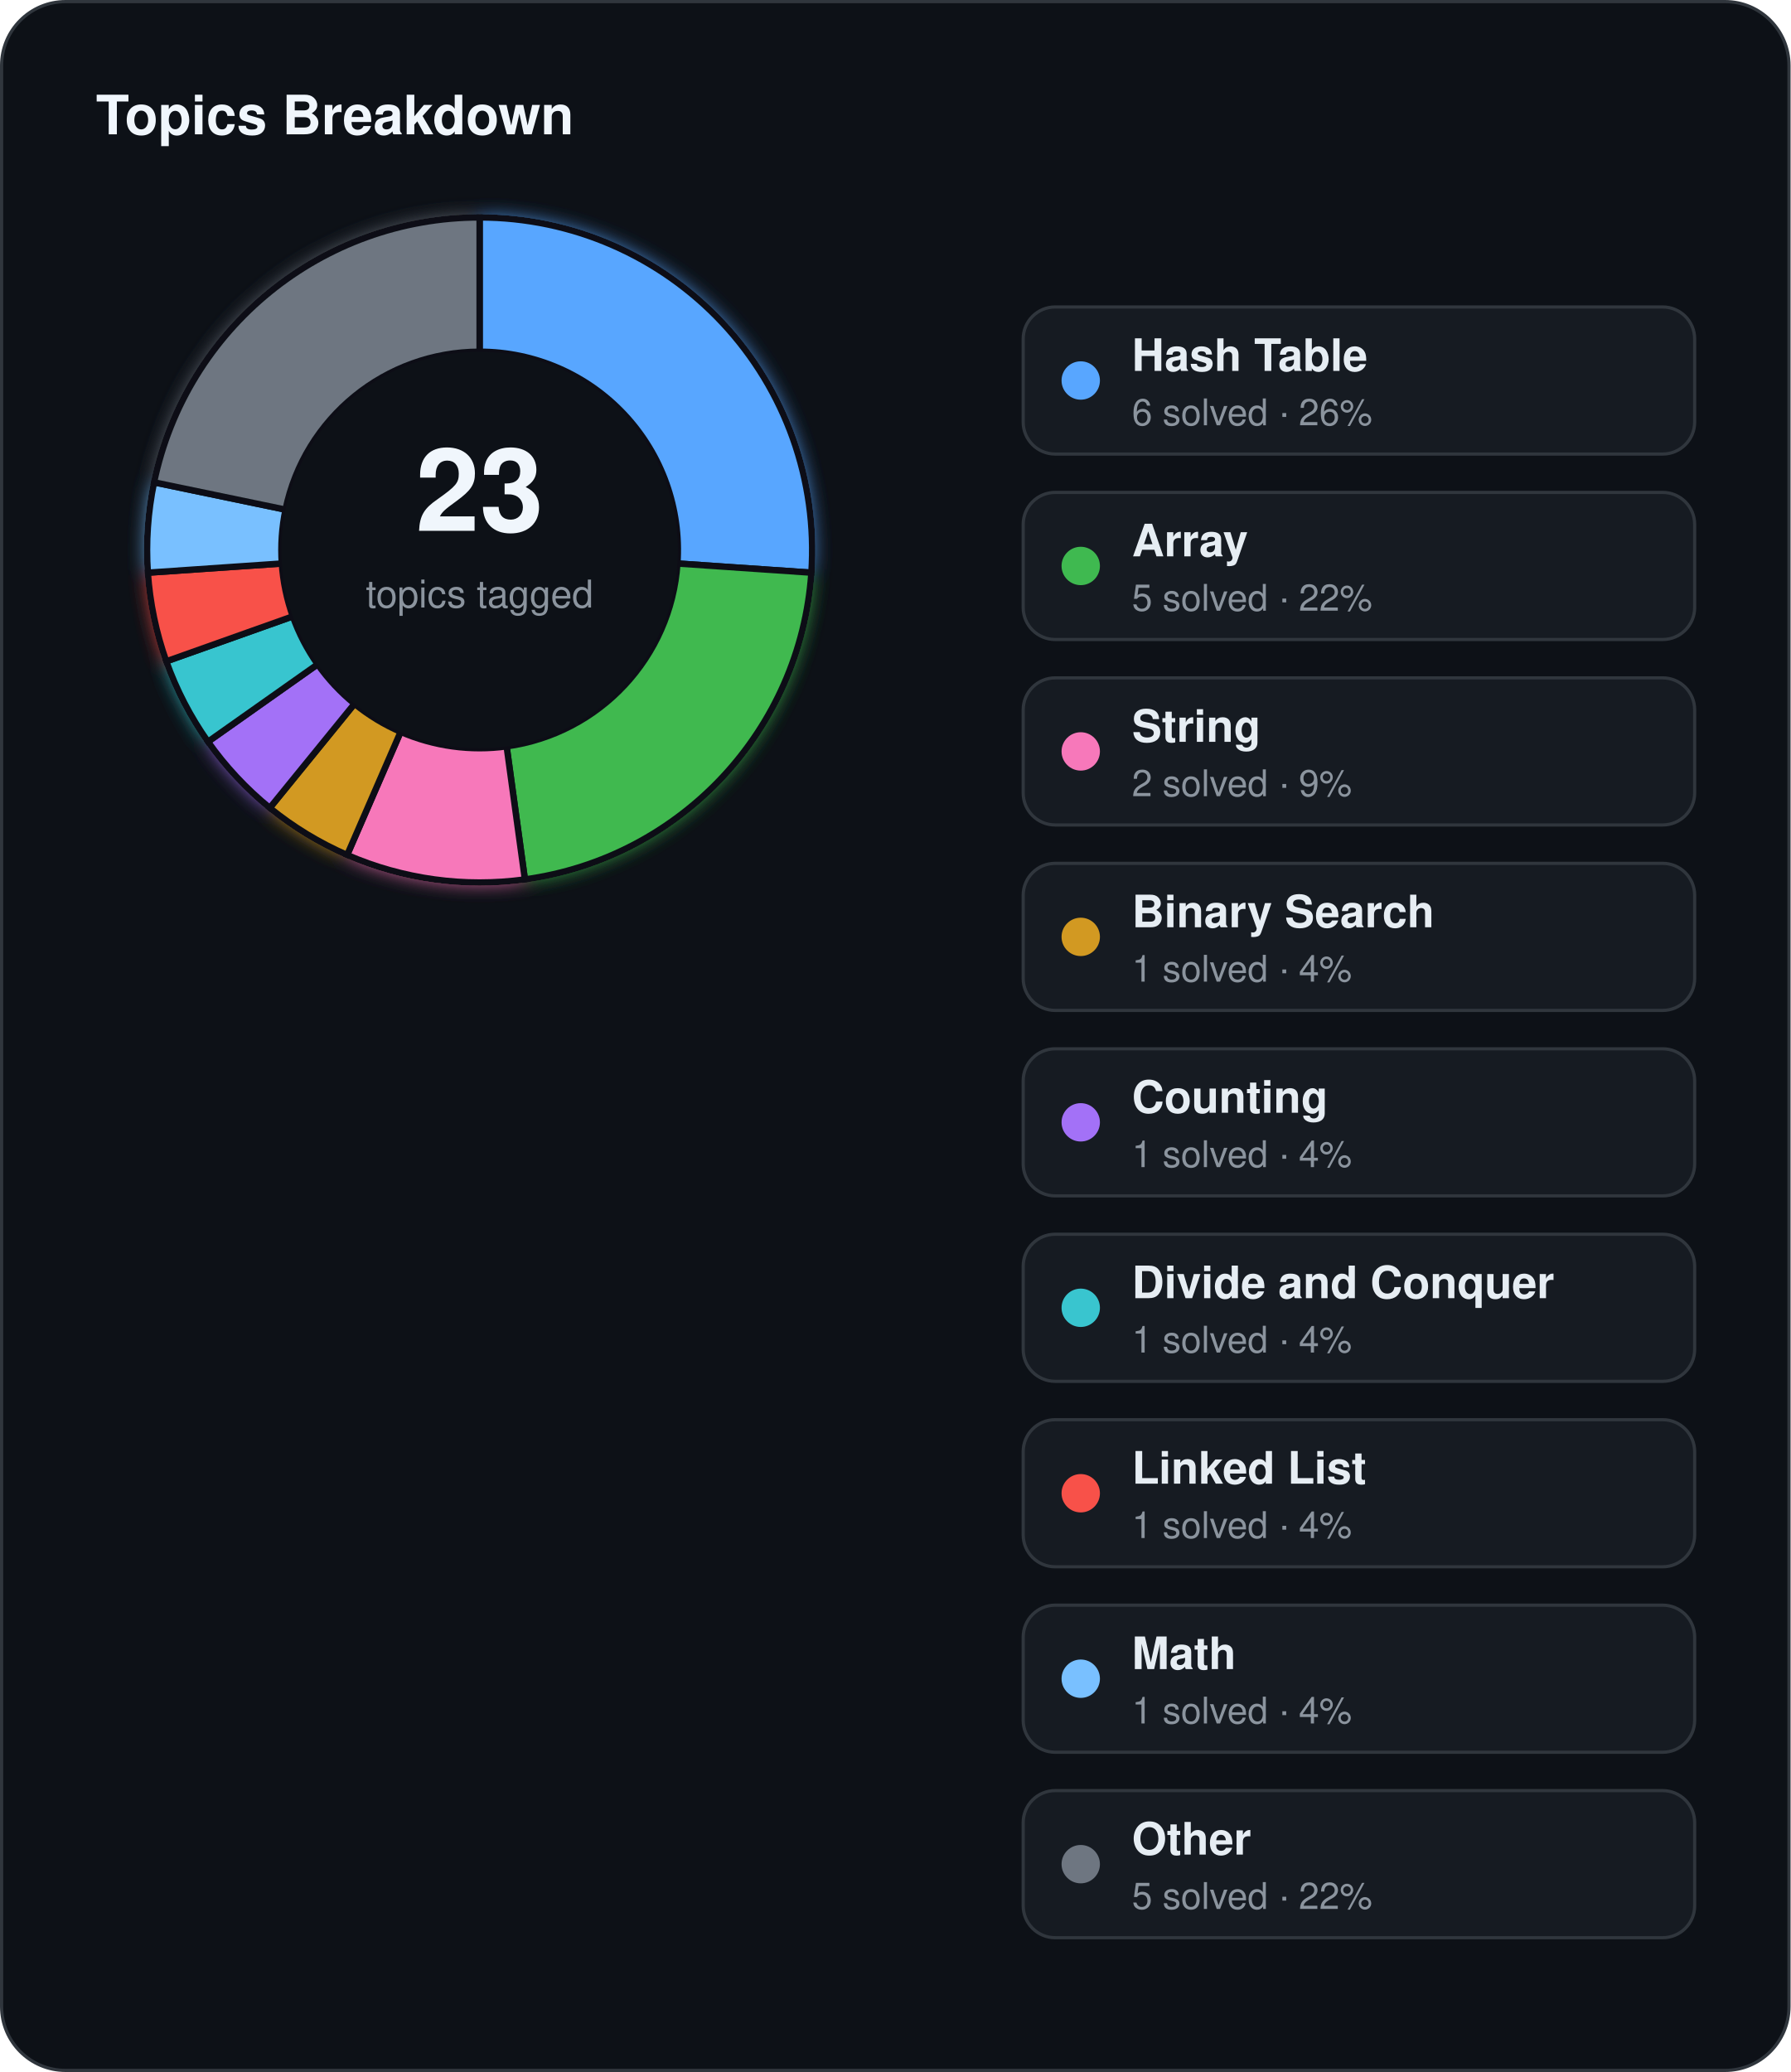
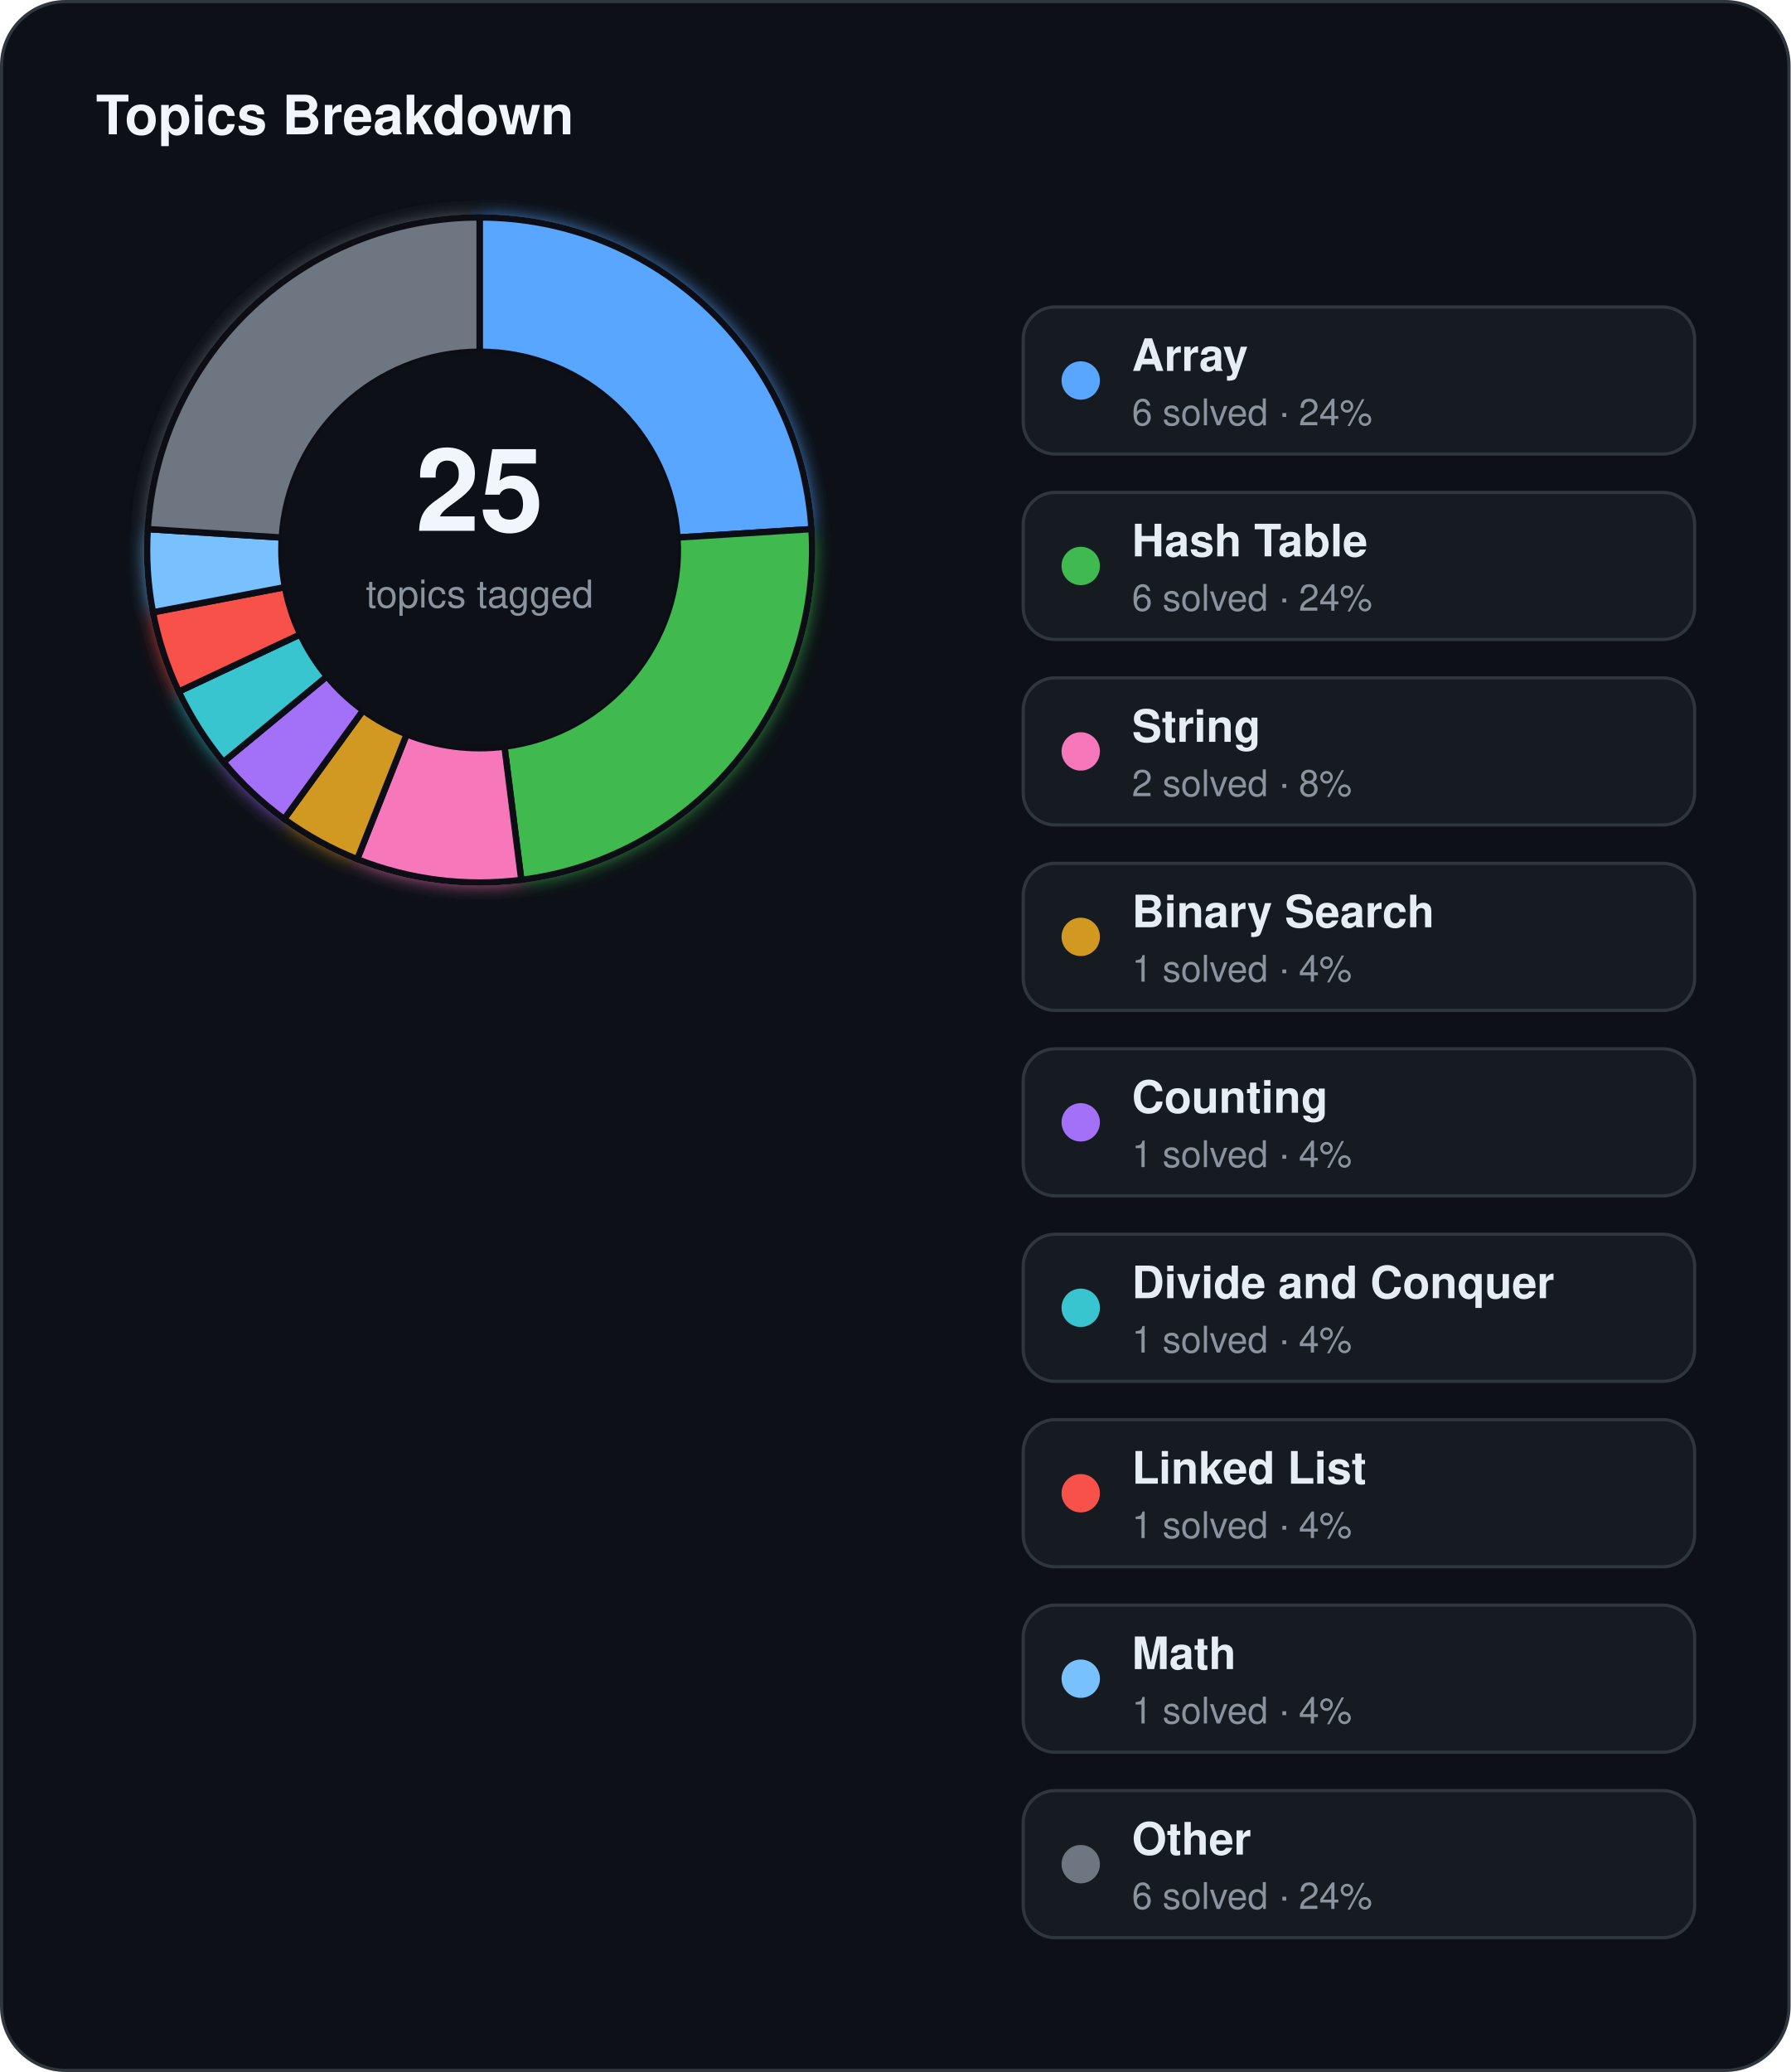
<svg xmlns="http://www.w3.org/2000/svg" width="560" height="648" viewBox="0 0 560 648">
  <defs>
    <filter id="topics-glow" x="-60%" y="-60%" width="220%" height="220%">
      <feGaussianBlur stdDeviation="3" result="blur" />
      <feMerge>
        <feMergeNode in="blur" />
        <feMergeNode in="SourceGraphic" />
      </feMerge>
    </filter>
  </defs>
  <rect x="0.5" y="0.5" width="559" height="647" rx="20" fill="#0d1117" stroke="#30363d" stroke-width="1" />
  <text x="30" y="42" fill="#f0f6fc" font-family="Segoe UI, Helvetica, Arial, sans-serif" font-size="17" font-weight="700">Topics Breakdown</text>
  <g filter="url(#topics-glow)">
-     <path d="M 150.00,68.00 A 104,104 0 0 1 253.76,179.10 L 211.86,176.23 A 62,62 0 0 0 150.00,110.00 Z" fill="#58a6ff" stroke="#0d1117" stroke-width="2" />
-     <path d="M 253.76,179.10 A 104,104 0 0 1 164.16,275.03 L 158.44,233.42 A 62,62 0 0 0 211.86,176.23 Z" fill="#3fb950" stroke="#0d1117" stroke-width="2" />
-     <path d="M 164.16,275.03 A 104,104 0 0 1 108.57,267.39 L 125.30,228.87 A 62,62 0 0 0 158.44,233.42 Z" fill="#f778ba" stroke="#0d1117" stroke-width="2" />
-     <path d="M 108.57,267.39 A 104,104 0 0 1 84.37,252.67 L 110.87,220.09 A 62,62 0 0 0 125.30,228.87 Z" fill="#d29922" stroke="#0d1117" stroke-width="2" />
-     <path d="M 84.37,252.67 A 104,104 0 0 1 65.04,231.97 L 99.35,207.75 A 62,62 0 0 0 110.87,220.09 Z" fill="#a371f7" stroke="#0d1117" stroke-width="2" />
-     <path d="M 65.04,231.97 A 104,104 0 0 1 52.00,206.83 L 91.58,192.76 A 62,62 0 0 0 99.35,207.75 Z" fill="#39c5cf" stroke="#0d1117" stroke-width="2" />
-     <path d="M 52.00,206.83 A 104,104 0 0 1 46.24,179.10 L 88.14,176.23 A 62,62 0 0 0 91.58,192.76 Z" fill="#f85149" stroke="#0d1117" stroke-width="2" />
-     <path d="M 46.24,179.10 A 104,104 0 0 1 48.18,150.84 L 89.30,159.39 A 62,62 0 0 0 88.14,176.23 Z" fill="#79c0ff" stroke="#0d1117" stroke-width="2" />
-     <path d="M 48.18,150.84 A 104,104 0 0 1 150.00,68.00 L 150.00,110.00 A 62,62 0 0 0 89.30,159.39 Z" fill="#6e7681" stroke="#0d1117" stroke-width="2" />
+     <path d="M 150.00,68.00 A 104,104 0 0 1 253.79,165.47 L 211.88,168.11 A 62,62 0 0 0 150.00,110.00 Z" fill="#58a6ff" stroke="#0d1117" stroke-width="2" />
+     <path d="M 253.79,165.47 A 104,104 0 0 1 163.03,275.18 L 157.77,233.51 A 62,62 0 0 0 211.88,168.11 Z" fill="#3fb950" stroke="#0d1117" stroke-width="2" />
+     <path d="M 163.03,275.18 A 104,104 0 0 1 111.72,268.70 L 127.18,229.65 A 62,62 0 0 0 157.77,233.51 Z" fill="#f778ba" stroke="#0d1117" stroke-width="2" />
+     <path d="M 111.72,268.70 A 104,104 0 0 1 88.87,256.14 L 113.56,222.16 A 62,62 0 0 0 127.18,229.65 Z" fill="#d29922" stroke="#0d1117" stroke-width="2" />
+     <path d="M 88.87,256.14 A 104,104 0 0 1 69.87,238.29 L 102.23,211.52 A 62,62 0 0 0 113.56,222.16 Z" fill="#a371f7" stroke="#0d1117" stroke-width="2" />
+     <path d="M 69.87,238.29 A 104,104 0 0 1 55.90,216.28 L 93.90,198.40 A 62,62 0 0 0 102.23,211.52 Z" fill="#39c5cf" stroke="#0d1117" stroke-width="2" />
+     <path d="M 55.90,216.28 A 104,104 0 0 1 47.84,191.49 L 89.10,183.62 A 62,62 0 0 0 93.90,198.40 Z" fill="#f85149" stroke="#0d1117" stroke-width="2" />
+     <path d="M 47.84,191.49 A 104,104 0 0 1 46.21,165.47 L 88.12,168.11 A 62,62 0 0 0 89.10,183.62 Z" fill="#79c0ff" stroke="#0d1117" stroke-width="2" />
+     <path d="M 46.21,165.47 A 104,104 0 0 1 150.00,68.00 L 150.00,110.00 A 62,62 0 0 0 88.12,168.11 Z" fill="#6e7681" stroke="#0d1117" stroke-width="2" />
  </g>
  <circle cx="150" cy="172" r="62" fill="#0d1117" />
-   <text x="150" y="166" text-anchor="middle" fill="#f0f6fc" font-family="Segoe UI, Helvetica, Arial, sans-serif" font-size="36" font-weight="700">23</text>
+   <text x="150" y="166" text-anchor="middle" fill="#f0f6fc" font-family="Segoe UI, Helvetica, Arial, sans-serif" font-size="36" font-weight="700">25</text>
  <text x="150" y="190" text-anchor="middle" fill="#8b949e" font-family="Segoe UI, Helvetica, Arial, sans-serif" font-size="12">topics tagged</text>
  <rect x="320" y="96" width="210" height="46" rx="10" fill="#161b22" stroke="#30363d" stroke-width="1" />
  <circle cx="338" cy="119" r="6" fill="#58a6ff" />
-   <text x="354" y="116" fill="#e6edf3" font-family="Segoe UI, Helvetica, Arial, sans-serif" font-size="14" font-weight="600">Hash Table</text>
-   <text x="354" y="133" fill="#8b949e" font-family="Segoe UI, Helvetica, Arial, sans-serif" font-size="11.5">6 solved · 26%</text>
+   <text x="354" y="116" fill="#e6edf3" font-family="Segoe UI, Helvetica, Arial, sans-serif" font-size="14" font-weight="600">Array</text>
+   <text x="354" y="133" fill="#8b949e" font-family="Segoe UI, Helvetica, Arial, sans-serif" font-size="11.5">6 solved · 24%</text>
  <rect x="320" y="154" width="210" height="46" rx="10" fill="#161b22" stroke="#30363d" stroke-width="1" />
  <circle cx="338" cy="177" r="6" fill="#3fb950" />
-   <text x="354" y="174" fill="#e6edf3" font-family="Segoe UI, Helvetica, Arial, sans-serif" font-size="14" font-weight="600">Array</text>
-   <text x="354" y="191" fill="#8b949e" font-family="Segoe UI, Helvetica, Arial, sans-serif" font-size="11.5">5 solved · 22%</text>
+   <text x="354" y="174" fill="#e6edf3" font-family="Segoe UI, Helvetica, Arial, sans-serif" font-size="14" font-weight="600">Hash Table</text>
+   <text x="354" y="191" fill="#8b949e" font-family="Segoe UI, Helvetica, Arial, sans-serif" font-size="11.5">6 solved · 24%</text>
  <rect x="320" y="212" width="210" height="46" rx="10" fill="#161b22" stroke="#30363d" stroke-width="1" />
  <circle cx="338" cy="235" r="6" fill="#f778ba" />
  <text x="354" y="232" fill="#e6edf3" font-family="Segoe UI, Helvetica, Arial, sans-serif" font-size="14" font-weight="600">String</text>
-   <text x="354" y="249" fill="#8b949e" font-family="Segoe UI, Helvetica, Arial, sans-serif" font-size="11.5">2 solved · 9%</text>
+   <text x="354" y="249" fill="#8b949e" font-family="Segoe UI, Helvetica, Arial, sans-serif" font-size="11.5">2 solved · 8%</text>
  <rect x="320" y="270" width="210" height="46" rx="10" fill="#161b22" stroke="#30363d" stroke-width="1" />
  <circle cx="338" cy="293" r="6" fill="#d29922" />
  <text x="354" y="290" fill="#e6edf3" font-family="Segoe UI, Helvetica, Arial, sans-serif" font-size="14" font-weight="600">Binary Search</text>
  <text x="354" y="307" fill="#8b949e" font-family="Segoe UI, Helvetica, Arial, sans-serif" font-size="11.5">1 solved · 4%</text>
  <rect x="320" y="328" width="210" height="46" rx="10" fill="#161b22" stroke="#30363d" stroke-width="1" />
  <circle cx="338" cy="351" r="6" fill="#a371f7" />
  <text x="354" y="348" fill="#e6edf3" font-family="Segoe UI, Helvetica, Arial, sans-serif" font-size="14" font-weight="600">Counting</text>
  <text x="354" y="365" fill="#8b949e" font-family="Segoe UI, Helvetica, Arial, sans-serif" font-size="11.5">1 solved · 4%</text>
  <rect x="320" y="386" width="210" height="46" rx="10" fill="#161b22" stroke="#30363d" stroke-width="1" />
  <circle cx="338" cy="409" r="6" fill="#39c5cf" />
  <text x="354" y="406" fill="#e6edf3" font-family="Segoe UI, Helvetica, Arial, sans-serif" font-size="14" font-weight="600">Divide and Conquer</text>
  <text x="354" y="423" fill="#8b949e" font-family="Segoe UI, Helvetica, Arial, sans-serif" font-size="11.5">1 solved · 4%</text>
  <rect x="320" y="444" width="210" height="46" rx="10" fill="#161b22" stroke="#30363d" stroke-width="1" />
  <circle cx="338" cy="467" r="6" fill="#f85149" />
  <text x="354" y="464" fill="#e6edf3" font-family="Segoe UI, Helvetica, Arial, sans-serif" font-size="14" font-weight="600">Linked List</text>
  <text x="354" y="481" fill="#8b949e" font-family="Segoe UI, Helvetica, Arial, sans-serif" font-size="11.5">1 solved · 4%</text>
  <rect x="320" y="502" width="210" height="46" rx="10" fill="#161b22" stroke="#30363d" stroke-width="1" />
  <circle cx="338" cy="525" r="6" fill="#79c0ff" />
  <text x="354" y="522" fill="#e6edf3" font-family="Segoe UI, Helvetica, Arial, sans-serif" font-size="14" font-weight="600">Math</text>
  <text x="354" y="539" fill="#8b949e" font-family="Segoe UI, Helvetica, Arial, sans-serif" font-size="11.5">1 solved · 4%</text>
  <rect x="320" y="560" width="210" height="46" rx="10" fill="#161b22" stroke="#30363d" stroke-width="1" />
  <circle cx="338" cy="583" r="6" fill="#6e7681" />
  <text x="354" y="580" fill="#e6edf3" font-family="Segoe UI, Helvetica, Arial, sans-serif" font-size="14" font-weight="600">Other</text>
-   <text x="354" y="597" fill="#8b949e" font-family="Segoe UI, Helvetica, Arial, sans-serif" font-size="11.5">5 solved · 22%</text>
+   <text x="354" y="597" fill="#8b949e" font-family="Segoe UI, Helvetica, Arial, sans-serif" font-size="11.5">6 solved · 24%</text>
</svg>
